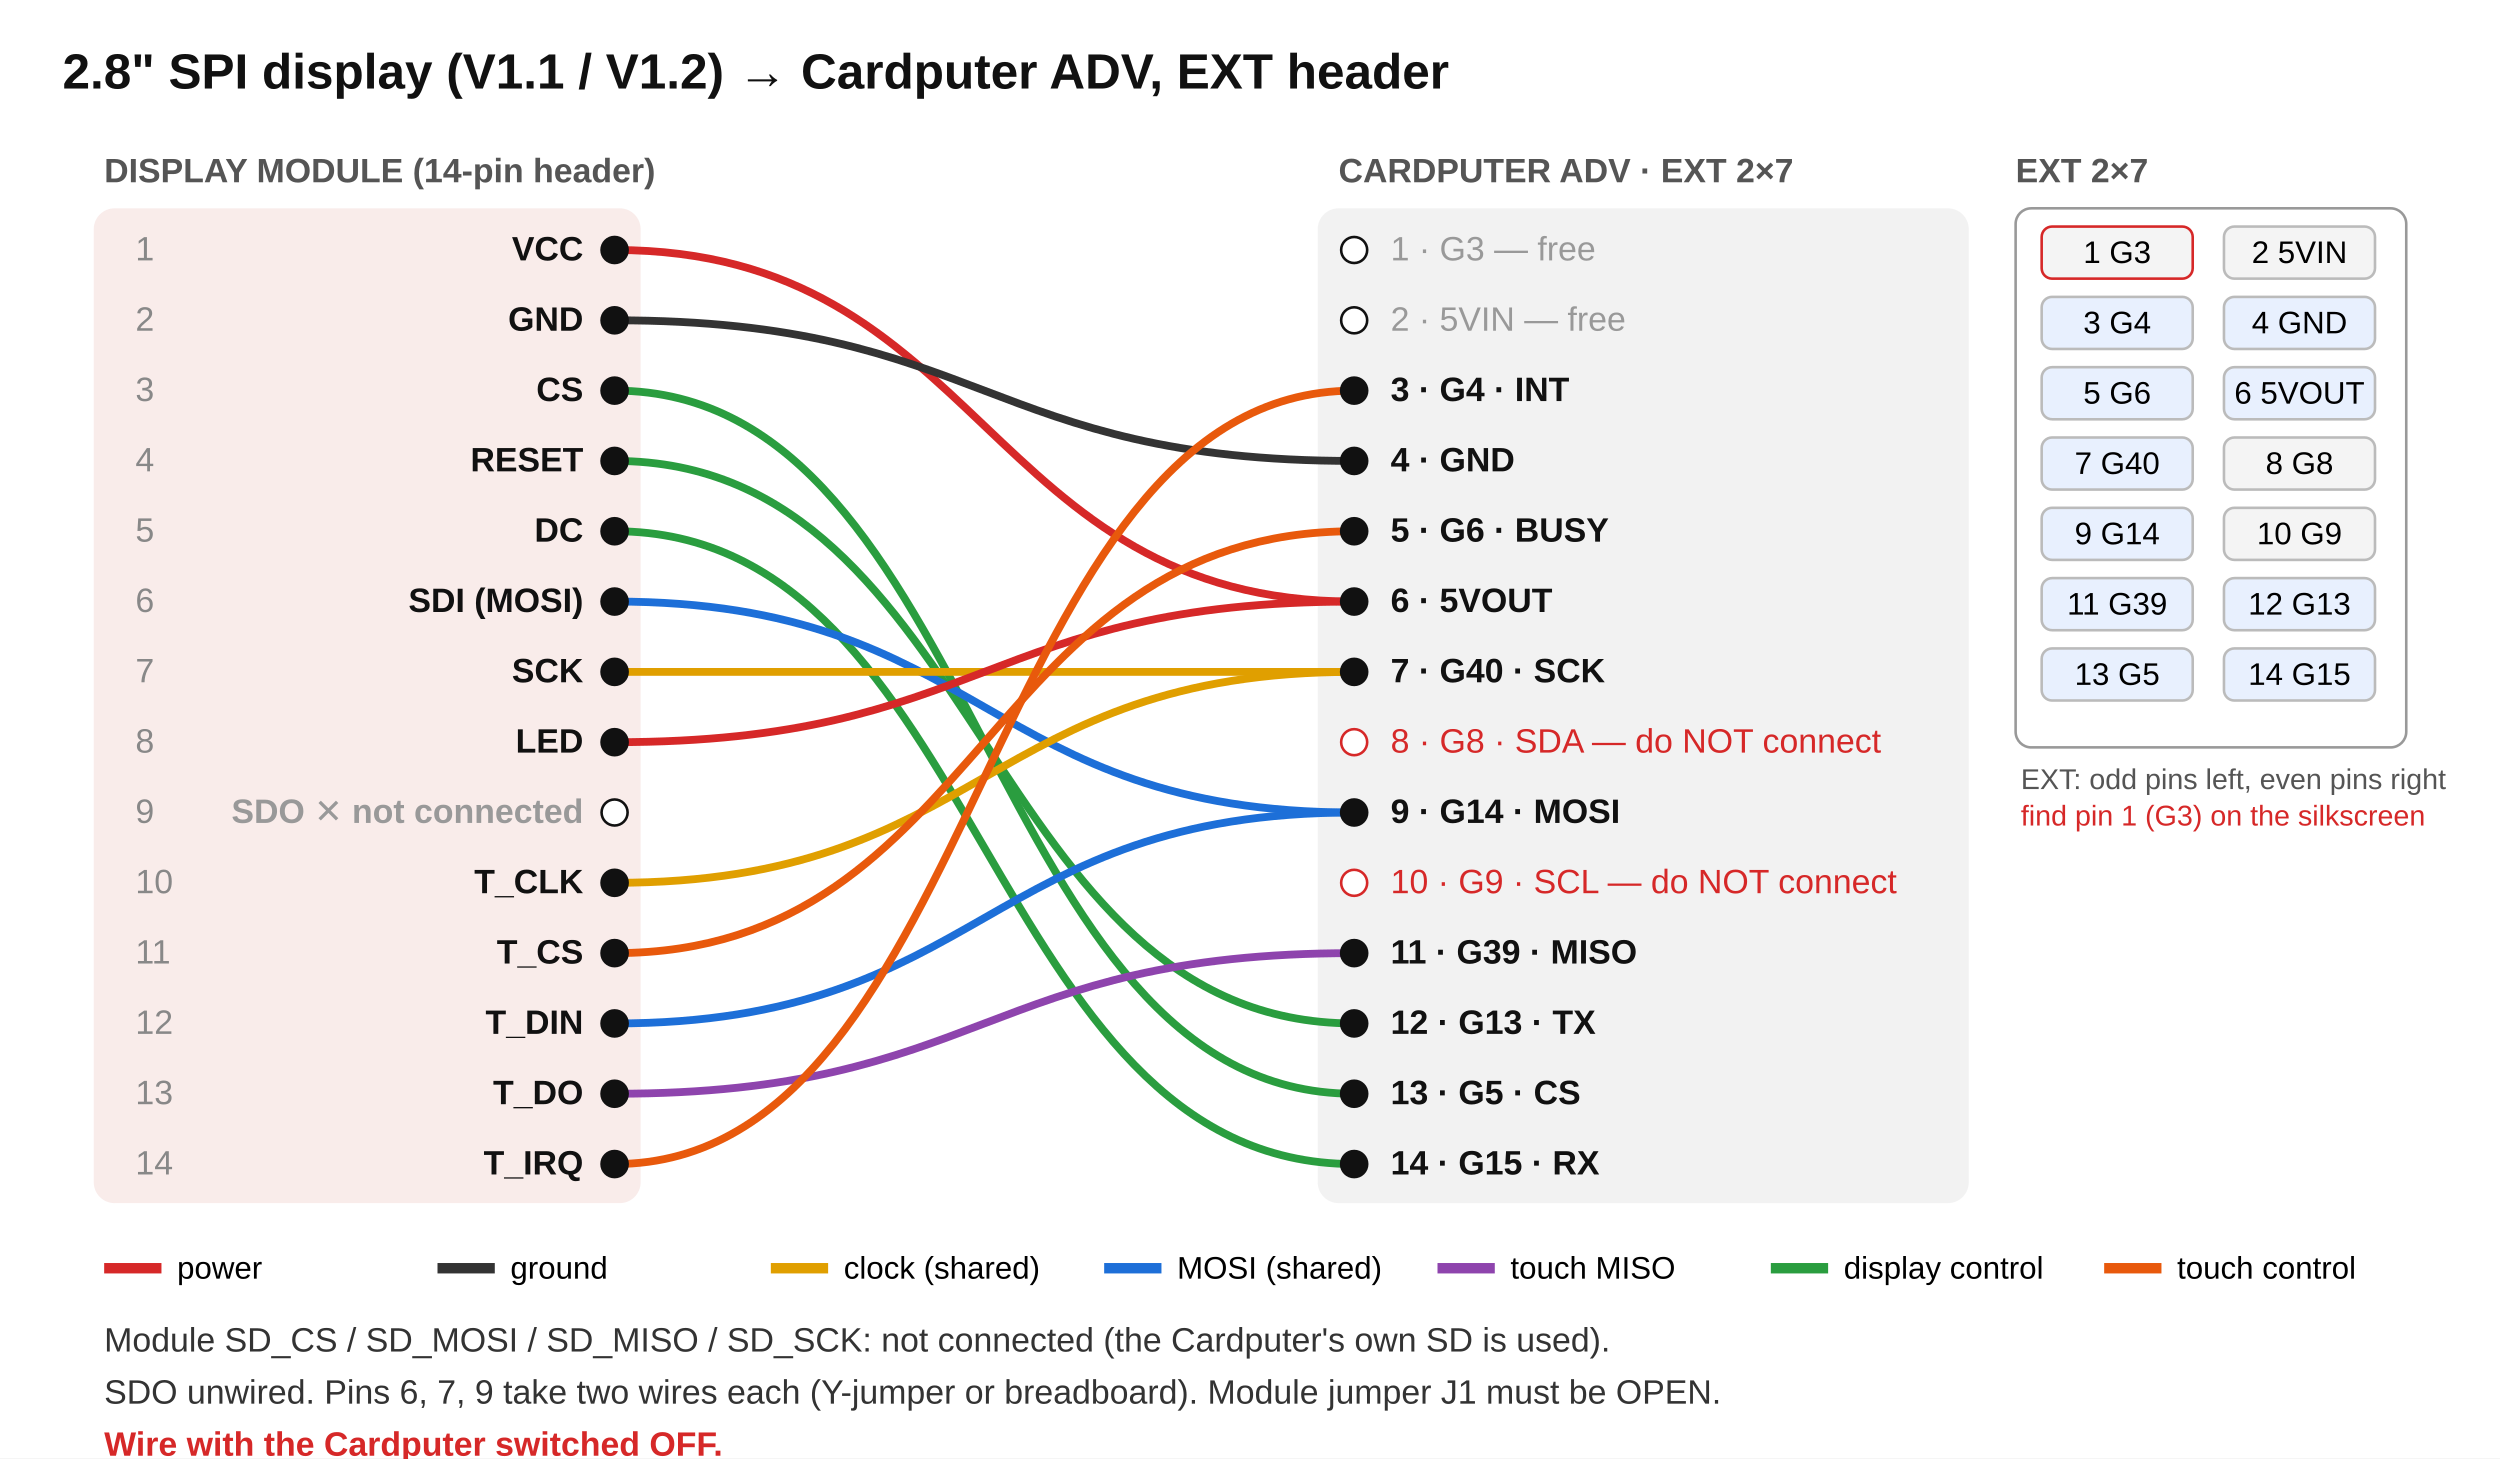
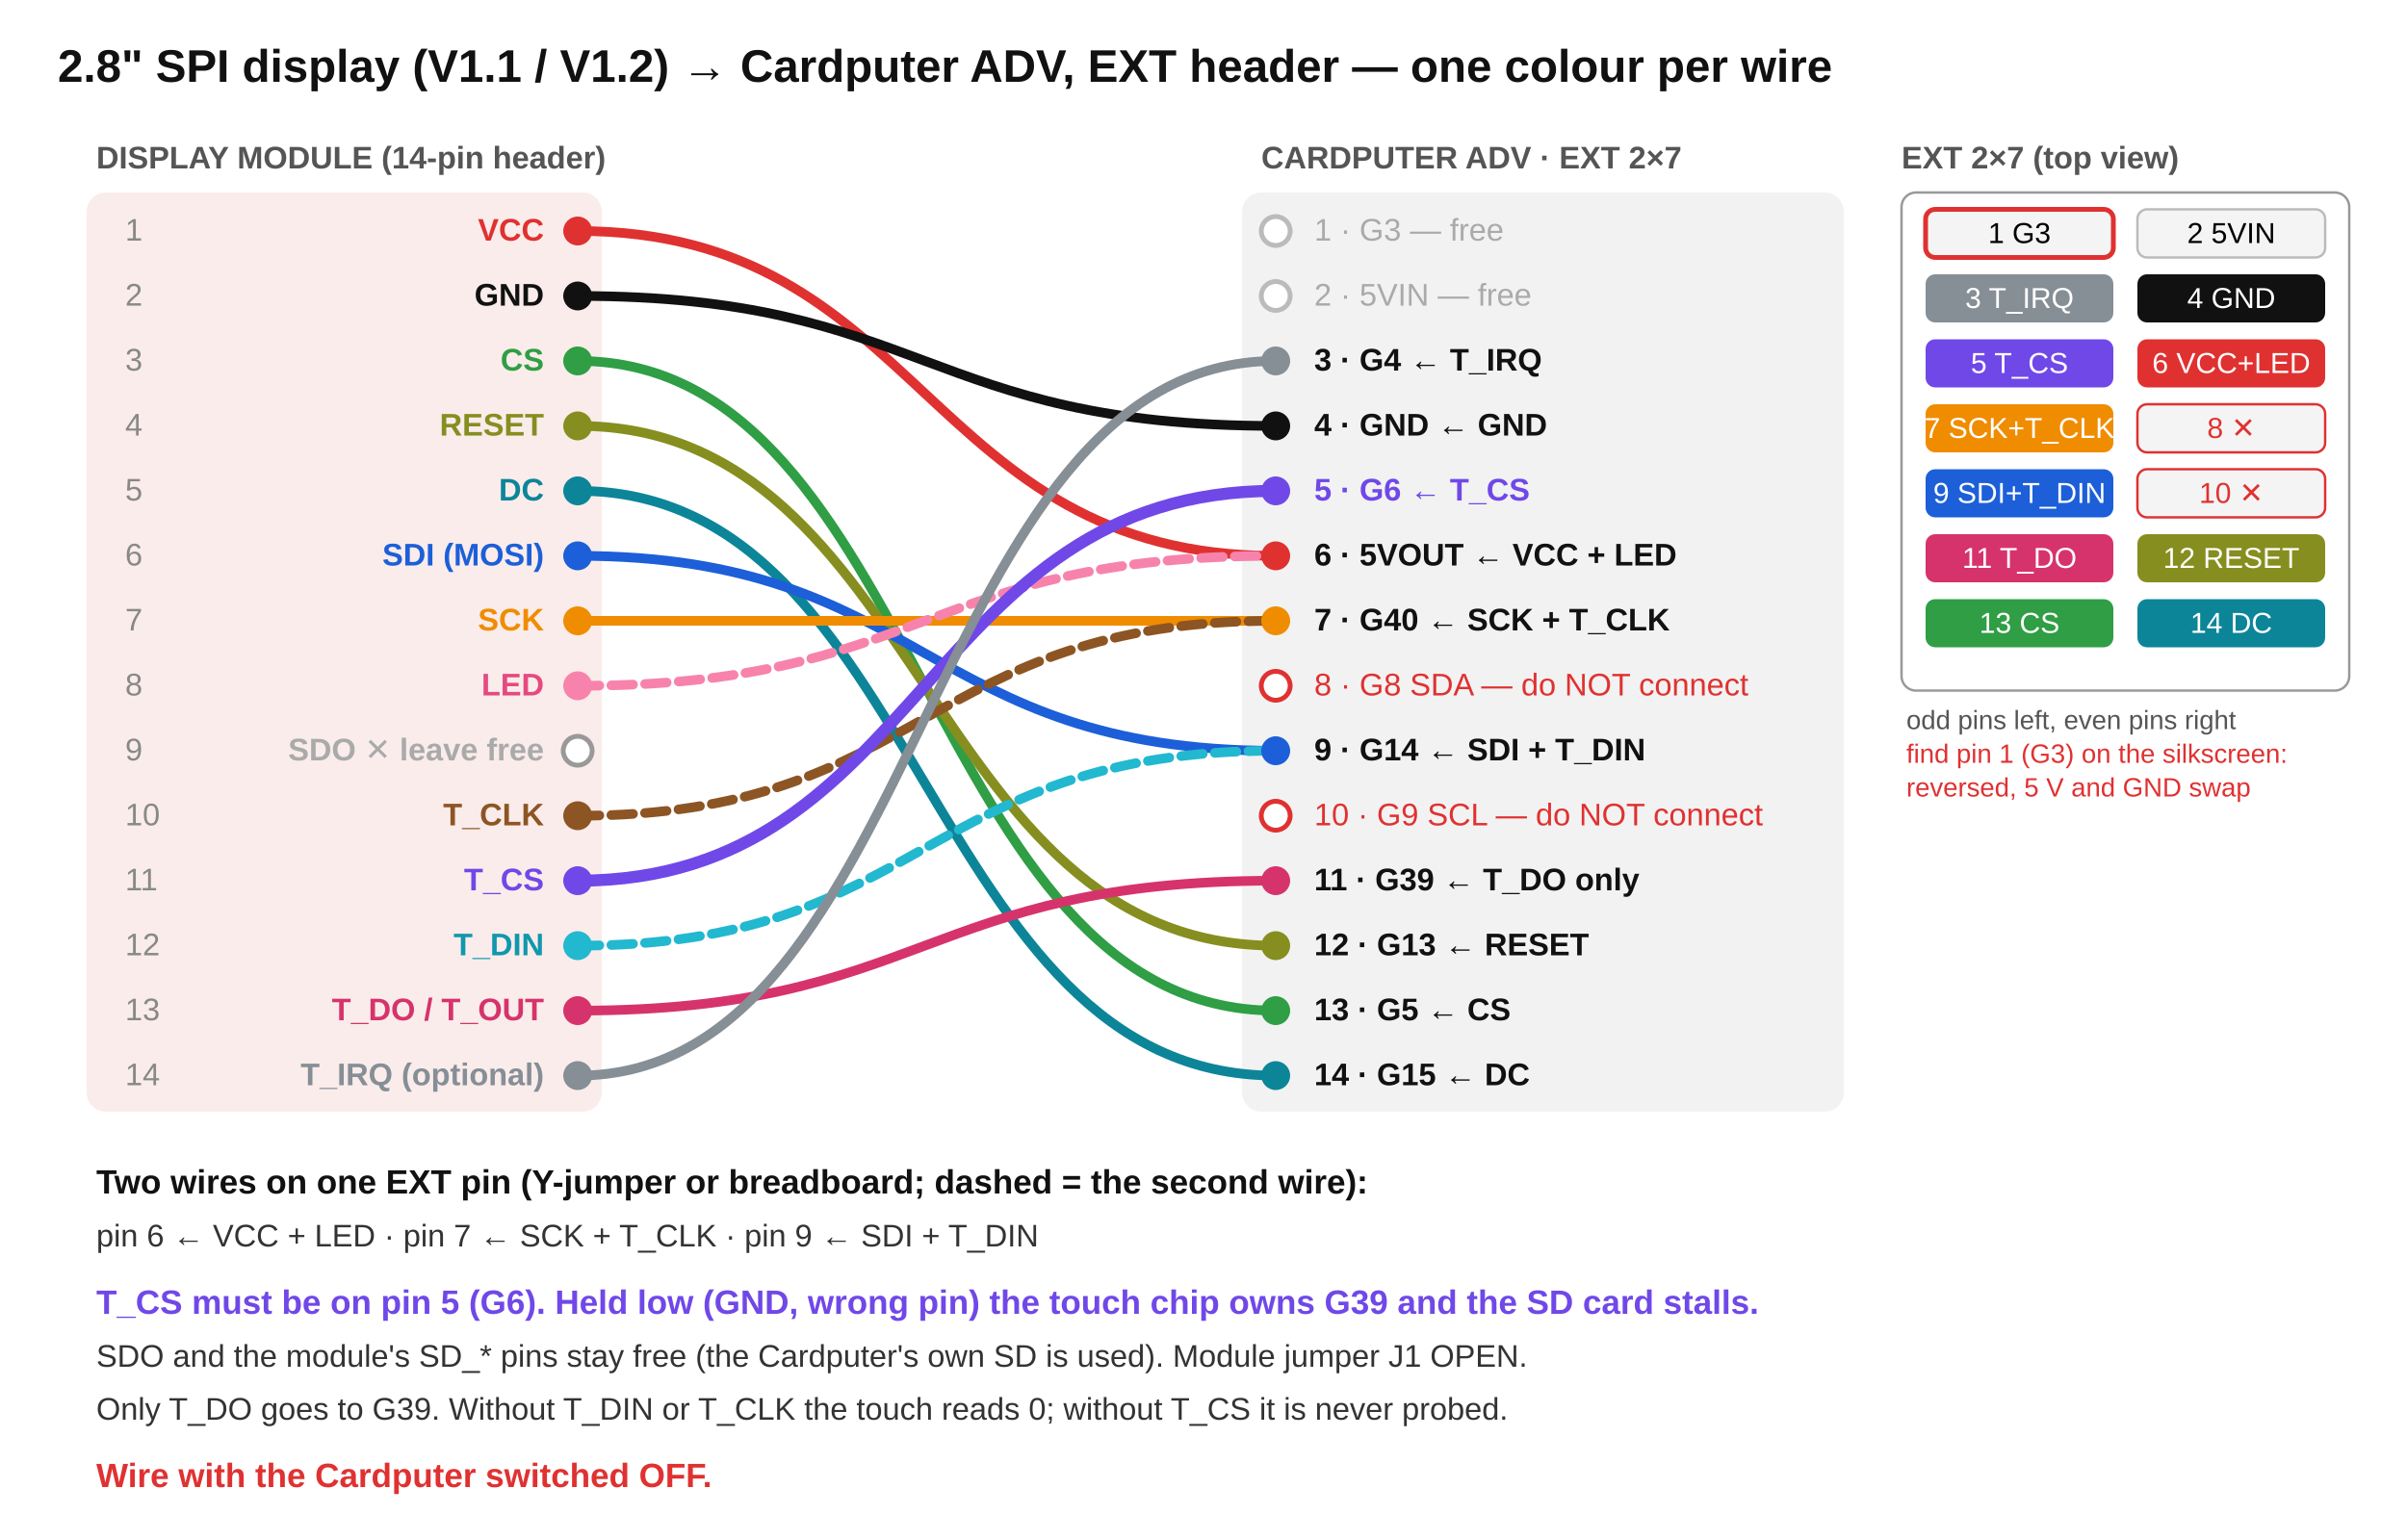
- <svg xmlns="http://www.w3.org/2000/svg" viewBox="0 0 960 560" font-family="Segoe UI, Arial, sans-serif" font-size="13">
-   <rect width="960" height="560" fill="#ffffff" />
-   <text x="24" y="34" font-size="19" font-weight="700" fill="#111">2.8" SPI display (V1.1 / V1.2) → Cardputer ADV, EXT header</text>
+ <svg xmlns="http://www.w3.org/2000/svg" viewBox="0 0 1000 640" font-family="Segoe UI, Arial, sans-serif" font-size="13">
+   <rect width="1000" height="640" fill="#ffffff" />
+   <text x="24" y="34" font-size="19" font-weight="700" fill="#111">2.8" SPI display (V1.1 / V1.2) → Cardputer ADV, EXT header — one colour per wire</text>
  <text x="40" y="70" font-weight="700" fill="#555">DISPLAY MODULE (14-pin header)</text>
-   <text x="514" y="70" font-weight="700" fill="#555">CARDPUTER ADV · EXT 2×7</text>
-   <rect x="36" y="80" width="210" height="382" rx="8" fill="#c0392b" opacity="0.10" />
-   <rect x="506" y="80" width="250" height="382" rx="8" fill="#222" opacity="0.06" />
-   <path d="M236 96 C378 96 378 231 520 231" fill="none" stroke="#d62828" stroke-width="3" stroke-linecap="round" />
-   <path d="M236 123 C378 123 378 177 520 177" fill="none" stroke="#333333" stroke-width="3" stroke-linecap="round" />
-   <path d="M236 150 C378 150 378 420 520 420" fill="none" stroke="#2a9d3f" stroke-width="3" stroke-linecap="round" />
-   <path d="M236 177 C378 177 378 393 520 393" fill="none" stroke="#2a9d3f" stroke-width="3" stroke-linecap="round" />
-   <path d="M236 204 C378 204 378 447 520 447" fill="none" stroke="#2a9d3f" stroke-width="3" stroke-linecap="round" />
-   <path d="M236 231 C378 231 378 312 520 312" fill="none" stroke="#1d6fd8" stroke-width="3" stroke-linecap="round" />
-   <path d="M236 258 C378 258 378 258 520 258" fill="none" stroke="#e09f00" stroke-width="3" stroke-linecap="round" />
-   <path d="M236 285 C378 285 378 231 520 231" fill="none" stroke="#d62828" stroke-width="3" stroke-linecap="round" />
-   <path d="M236 339 C378 339 378 258 520 258" fill="none" stroke="#e09f00" stroke-width="3" stroke-linecap="round" />
-   <path d="M236 366 C378 366 378 204 520 204" fill="none" stroke="#e8590c" stroke-width="3" stroke-linecap="round" />
-   <path d="M236 393 C378 393 378 312 520 312" fill="none" stroke="#1d6fd8" stroke-width="3" stroke-linecap="round" />
-   <path d="M236 420 C378 420 378 366 520 366" fill="none" stroke="#8e44ad" stroke-width="3" stroke-linecap="round" />
-   <path d="M236 447 C378 447 378 150 520 150" fill="none" stroke="#e8590c" stroke-width="3" stroke-linecap="round" />
+   <text x="524" y="70" font-weight="700" fill="#555">CARDPUTER ADV · EXT 2×7</text>
+   <rect x="36" y="80" width="214" height="382" rx="8" fill="#c0392b" opacity="0.10" />
+   <rect x="516" y="80" width="250" height="382" rx="8" fill="#222" opacity="0.06" />
+   <path d="M240 96 C384 96 384 231 530 231" fill="none" stroke="#e03131" stroke-width="4" stroke-linecap="round" />
+   <path d="M240 123 C384 123 384 177 530 177" fill="none" stroke="#111111" stroke-width="4" stroke-linecap="round" />
+   <path d="M240 150 C384 150 384 420 530 420" fill="none" stroke="#2f9e44" stroke-width="4" stroke-linecap="round" />
+   <path d="M240 177 C384 177 384 393 530 393" fill="none" stroke="#868e20" stroke-width="4" stroke-linecap="round" />
+   <path d="M240 204 C384 204 384 447 530 447" fill="none" stroke="#0c8599" stroke-width="4" stroke-linecap="round" />
+   <path d="M240 231 C384 231 384 312 530 312" fill="none" stroke="#1c5fd8" stroke-width="4" stroke-linecap="round" />
+   <path d="M240 258 C384 258 384 258 530 258" fill="none" stroke="#f08c00" stroke-width="4" stroke-linecap="round" />
+   <path d="M240 285 C384 285 384 231 530 231" fill="none" stroke="#f783ac" stroke-width="4" stroke-linecap="round" stroke-dasharray="9 5" />
+   <path d="M240 339 C384 339 384 258 530 258" fill="none" stroke="#8d5524" stroke-width="4" stroke-linecap="round" stroke-dasharray="9 5" />
+   <path d="M240 366 C384 366 384 204 530 204" fill="none" stroke="#7048e8" stroke-width="5" stroke-linecap="round" />
+   <path d="M240 393 C384 393 384 312 530 312" fill="none" stroke="#22b8cf" stroke-width="4" stroke-linecap="round" stroke-dasharray="9 5" />
+   <path d="M240 420 C384 420 384 366 530 366" fill="none" stroke="#d6336c" stroke-width="4" stroke-linecap="round" />
+   <path d="M240 447 C384 447 384 150 530 150" fill="none" stroke="#868e96" stroke-width="4" stroke-linecap="round" />
  <text x="52" y="100" fill="#888">1</text>
-   <text x="224" y="100" text-anchor="end" font-weight="600" fill="#111">VCC</text>
-   <circle cx="236" cy="96" r="5" fill="#111" stroke="#111" />
+   <text x="226" y="100" text-anchor="end" font-weight="600" fill="#e03131">VCC</text>
+   <circle cx="240" cy="96" r="6" fill="#e03131" />
  <text x="52" y="127" fill="#888">2</text>
-   <text x="224" y="127" text-anchor="end" font-weight="600" fill="#111">GND</text>
-   <circle cx="236" cy="123" r="5" fill="#111" stroke="#111" />
+   <text x="226" y="127" text-anchor="end" font-weight="600" fill="#111">GND</text>
+   <circle cx="240" cy="123" r="6" fill="#111111" />
  <text x="52" y="154" fill="#888">3</text>
-   <text x="224" y="154" text-anchor="end" font-weight="600" fill="#111">CS</text>
-   <circle cx="236" cy="150" r="5" fill="#111" stroke="#111" />
+   <text x="226" y="154" text-anchor="end" font-weight="600" fill="#2f9e44">CS</text>
+   <circle cx="240" cy="150" r="6" fill="#2f9e44" />
  <text x="52" y="181" fill="#888">4</text>
-   <text x="224" y="181" text-anchor="end" font-weight="600" fill="#111">RESET</text>
-   <circle cx="236" cy="177" r="5" fill="#111" stroke="#111" />
+   <text x="226" y="181" text-anchor="end" font-weight="600" fill="#868e20">RESET</text>
+   <circle cx="240" cy="177" r="6" fill="#868e20" />
  <text x="52" y="208" fill="#888">5</text>
-   <text x="224" y="208" text-anchor="end" font-weight="600" fill="#111">DC</text>
-   <circle cx="236" cy="204" r="5" fill="#111" stroke="#111" />
+   <text x="226" y="208" text-anchor="end" font-weight="600" fill="#0c8599">DC</text>
+   <circle cx="240" cy="204" r="6" fill="#0c8599" />
  <text x="52" y="235" fill="#888">6</text>
-   <text x="224" y="235" text-anchor="end" font-weight="600" fill="#111">SDI (MOSI)</text>
-   <circle cx="236" cy="231" r="5" fill="#111" stroke="#111" />
+   <text x="226" y="235" text-anchor="end" font-weight="600" fill="#1c5fd8">SDI (MOSI)</text>
+   <circle cx="240" cy="231" r="6" fill="#1c5fd8" />
  <text x="52" y="262" fill="#888">7</text>
-   <text x="224" y="262" text-anchor="end" font-weight="600" fill="#111">SCK</text>
-   <circle cx="236" cy="258" r="5" fill="#111" stroke="#111" />
+   <text x="226" y="262" text-anchor="end" font-weight="600" fill="#f08c00">SCK</text>
+   <circle cx="240" cy="258" r="6" fill="#f08c00" />
  <text x="52" y="289" fill="#888">8</text>
-   <text x="224" y="289" text-anchor="end" font-weight="600" fill="#111">LED</text>
-   <circle cx="236" cy="285" r="5" fill="#111" stroke="#111" />
+   <text x="226" y="289" text-anchor="end" font-weight="600" fill="#e64980">LED</text>
+   <circle cx="240" cy="285" r="6" fill="#f783ac" />
  <text x="52" y="316" fill="#888">9</text>
-   <text x="224" y="316" text-anchor="end" font-weight="600" fill="#999">SDO  ✕ not connected</text>
-   <circle cx="236" cy="312" r="5" fill="#fff" stroke="#111" />
+   <text x="226" y="316" text-anchor="end" font-weight="600" fill="#aaa">SDO  ✕ leave free</text>
+   <circle cx="240" cy="312" r="6" fill="#fff" stroke="#999" stroke-width="2" />
  <text x="52" y="343" fill="#888">10</text>
-   <text x="224" y="343" text-anchor="end" font-weight="600" fill="#111">T_CLK</text>
-   <circle cx="236" cy="339" r="5" fill="#111" stroke="#111" />
+   <text x="226" y="343" text-anchor="end" font-weight="600" fill="#8d5524">T_CLK</text>
+   <circle cx="240" cy="339" r="6" fill="#8d5524" />
  <text x="52" y="370" fill="#888">11</text>
-   <text x="224" y="370" text-anchor="end" font-weight="600" fill="#111">T_CS</text>
-   <circle cx="236" cy="366" r="5" fill="#111" stroke="#111" />
+   <text x="226" y="370" text-anchor="end" font-weight="700" fill="#7048e8">T_CS</text>
+   <circle cx="240" cy="366" r="6" fill="#7048e8" />
  <text x="52" y="397" fill="#888">12</text>
-   <text x="224" y="397" text-anchor="end" font-weight="600" fill="#111">T_DIN</text>
-   <circle cx="236" cy="393" r="5" fill="#111" stroke="#111" />
+   <text x="226" y="397" text-anchor="end" font-weight="600" fill="#1098ad">T_DIN</text>
+   <circle cx="240" cy="393" r="6" fill="#22b8cf" />
  <text x="52" y="424" fill="#888">13</text>
-   <text x="224" y="424" text-anchor="end" font-weight="600" fill="#111">T_DO</text>
-   <circle cx="236" cy="420" r="5" fill="#111" stroke="#111" />
+   <text x="226" y="424" text-anchor="end" font-weight="600" fill="#d6336c">T_DO / T_OUT</text>
+   <circle cx="240" cy="420" r="6" fill="#d6336c" />
  <text x="52" y="451" fill="#888">14</text>
-   <text x="224" y="451" text-anchor="end" font-weight="600" fill="#111">T_IRQ</text>
-   <circle cx="236" cy="447" r="5" fill="#111" stroke="#111" />
-   <circle cx="520" cy="96" r="5" fill="#fff" stroke="#111" />
-   <text x="534" y="100" font-weight="400" fill="#999">1 · G3 — free</text>
-   <circle cx="520" cy="123" r="5" fill="#fff" stroke="#111" />
-   <text x="534" y="127" font-weight="400" fill="#999">2 · 5VIN — free</text>
-   <circle cx="520" cy="150" r="5" fill="#111" stroke="#111" />
-   <text x="534" y="154" font-weight="600" fill="#111">3 · G4 · INT</text>
-   <circle cx="520" cy="177" r="5" fill="#111" stroke="#111" />
-   <text x="534" y="181" font-weight="600" fill="#111">4 · GND</text>
-   <circle cx="520" cy="204" r="5" fill="#111" stroke="#111" />
-   <text x="534" y="208" font-weight="600" fill="#111">5 · G6 · BUSY</text>
-   <circle cx="520" cy="231" r="5" fill="#111" stroke="#111" />
-   <text x="534" y="235" font-weight="600" fill="#111">6 · 5VOUT</text>
-   <circle cx="520" cy="258" r="5" fill="#111" stroke="#111" />
-   <text x="534" y="262" font-weight="600" fill="#111">7 · G40 · SCK</text>
-   <circle cx="520" cy="285" r="5" fill="#fff" stroke="#d62828" />
-   <text x="534" y="289" font-weight="400" fill="#d62828">8 · G8 · SDA — do NOT connect</text>
-   <circle cx="520" cy="312" r="5" fill="#111" stroke="#111" />
-   <text x="534" y="316" font-weight="600" fill="#111">9 · G14 · MOSI</text>
-   <circle cx="520" cy="339" r="5" fill="#fff" stroke="#d62828" />
-   <text x="534" y="343" font-weight="400" fill="#d62828">10 · G9 · SCL — do NOT connect</text>
-   <circle cx="520" cy="366" r="5" fill="#111" stroke="#111" />
-   <text x="534" y="370" font-weight="600" fill="#111">11 · G39 · MISO</text>
-   <circle cx="520" cy="393" r="5" fill="#111" stroke="#111" />
-   <text x="534" y="397" font-weight="600" fill="#111">12 · G13 · TX</text>
-   <circle cx="520" cy="420" r="5" fill="#111" stroke="#111" />
-   <text x="534" y="424" font-weight="600" fill="#111">13 · G5 · CS</text>
-   <circle cx="520" cy="447" r="5" fill="#111" stroke="#111" />
-   <text x="534" y="451" font-weight="600" fill="#111">14 · G15 · RX</text>
-   <text x="774" y="70" font-weight="700" fill="#555">EXT 2×7</text>
-   <rect x="774" y="80" width="150" height="207" rx="6" fill="none" stroke="#999" />
-   <rect x="784" y="87" width="58" height="20" rx="4" fill="#f4f4f4" stroke="#d62828" />
-   <text x="813" y="101" text-anchor="middle" font-size="12">1 G3</text>
-   <rect x="854" y="87" width="58" height="20" rx="4" fill="#f4f4f4" stroke="#bbb" />
-   <text x="883" y="101" text-anchor="middle" font-size="12">2 5VIN</text>
-   <rect x="784" y="114" width="58" height="20" rx="4" fill="#e8f0fe" stroke="#bbb" />
-   <text x="813" y="128" text-anchor="middle" font-size="12">3 G4</text>
-   <rect x="854" y="114" width="58" height="20" rx="4" fill="#e8f0fe" stroke="#bbb" />
-   <text x="883" y="128" text-anchor="middle" font-size="12">4 GND</text>
-   <rect x="784" y="141" width="58" height="20" rx="4" fill="#e8f0fe" stroke="#bbb" />
-   <text x="813" y="155" text-anchor="middle" font-size="12">5 G6</text>
-   <rect x="854" y="141" width="58" height="20" rx="4" fill="#e8f0fe" stroke="#bbb" />
-   <text x="883" y="155" text-anchor="middle" font-size="12">6 5VOUT</text>
-   <rect x="784" y="168" width="58" height="20" rx="4" fill="#e8f0fe" stroke="#bbb" />
-   <text x="813" y="182" text-anchor="middle" font-size="12">7 G40</text>
-   <rect x="854" y="168" width="58" height="20" rx="4" fill="#f4f4f4" stroke="#bbb" />
-   <text x="883" y="182" text-anchor="middle" font-size="12">8 G8</text>
-   <rect x="784" y="195" width="58" height="20" rx="4" fill="#e8f0fe" stroke="#bbb" />
-   <text x="813" y="209" text-anchor="middle" font-size="12">9 G14</text>
-   <rect x="854" y="195" width="58" height="20" rx="4" fill="#f4f4f4" stroke="#bbb" />
-   <text x="883" y="209" text-anchor="middle" font-size="12">10 G9</text>
-   <rect x="784" y="222" width="58" height="20" rx="4" fill="#e8f0fe" stroke="#bbb" />
-   <text x="813" y="236" text-anchor="middle" font-size="12">11 G39</text>
-   <rect x="854" y="222" width="58" height="20" rx="4" fill="#e8f0fe" stroke="#bbb" />
-   <text x="883" y="236" text-anchor="middle" font-size="12">12 G13</text>
-   <rect x="784" y="249" width="58" height="20" rx="4" fill="#e8f0fe" stroke="#bbb" />
-   <text x="813" y="263" text-anchor="middle" font-size="12">13 G5</text>
-   <rect x="854" y="249" width="58" height="20" rx="4" fill="#e8f0fe" stroke="#bbb" />
-   <text x="883" y="263" text-anchor="middle" font-size="12">14 G15</text>
-   <text x="776" y="303" font-size="11" fill="#555">EXT: odd pins left, even pins right</text>
-   <text x="776" y="317" font-size="11" fill="#d62828">find pin 1 (G3) on the silkscreen</text>
-   <line x1="40" y1="487" x2="62" y2="487" stroke="#d62828" stroke-width="4" />
-   <text x="68" y="491" font-size="12">power</text>
-   <line x1="168" y1="487" x2="190" y2="487" stroke="#333333" stroke-width="4" />
-   <text x="196" y="491" font-size="12">ground</text>
-   <line x1="296" y1="487" x2="318" y2="487" stroke="#e09f00" stroke-width="4" />
-   <text x="324" y="491" font-size="12">clock (shared)</text>
-   <line x1="424" y1="487" x2="446" y2="487" stroke="#1d6fd8" stroke-width="4" />
-   <text x="452" y="491" font-size="12">MOSI (shared)</text>
-   <line x1="552" y1="487" x2="574" y2="487" stroke="#8e44ad" stroke-width="4" />
-   <text x="580" y="491" font-size="12">touch MISO</text>
-   <line x1="680" y1="487" x2="702" y2="487" stroke="#2a9d3f" stroke-width="4" />
-   <text x="708" y="491" font-size="12">display control</text>
-   <line x1="808" y1="487" x2="830" y2="487" stroke="#e8590c" stroke-width="4" />
-   <text x="836" y="491" font-size="12">touch control</text>
-   <text x="40" y="519" font-size="13" fill="#333" font-weight="400">Module SD_CS / SD_MOSI / SD_MISO / SD_SCK: not connected (the Cardputer's own SD is used).</text>
-   <text x="40" y="539" font-size="13" fill="#333" font-weight="400">SDO unwired. Pins 6, 7, 9 take two wires each (Y-jumper or breadboard). Module jumper J1 must be OPEN.</text>
-   <text x="40" y="559" font-size="13" fill="#d62828" font-weight="700">Wire with the Cardputer switched OFF.</text>
+   <text x="226" y="451" text-anchor="end" font-weight="600" fill="#868e96">T_IRQ (optional)</text>
+   <circle cx="240" cy="447" r="6" fill="#868e96" />
+   <circle cx="530" cy="96" r="6" fill="#fff" stroke="#bbb" stroke-width="2" />
+   <text x="546" y="100" fill="#aaa">1 · G3 — free</text>
+   <circle cx="530" cy="123" r="6" fill="#fff" stroke="#bbb" stroke-width="2" />
+   <text x="546" y="127" fill="#aaa">2 · 5VIN — free</text>
+   <circle cx="530" cy="150" r="6" fill="#868e96" />
+   <text x="546" y="154" font-weight="600" fill="#111">3 · G4 ← T_IRQ</text>
+   <circle cx="530" cy="177" r="6" fill="#111111" />
+   <text x="546" y="181" font-weight="600" fill="#111">4 · GND ← GND</text>
+   <circle cx="530" cy="204" r="6" fill="#7048e8" />
+   <text x="546" y="208" font-weight="700" fill="#7048e8">5 · G6 ← T_CS</text>
+   <circle cx="530" cy="231" r="6" fill="#e03131" />
+   <text x="546" y="235" font-weight="600" fill="#111">6 · 5VOUT ← VCC + LED</text>
+   <circle cx="530" cy="258" r="6" fill="#f08c00" />
+   <text x="546" y="262" font-weight="600" fill="#111">7 · G40 ← SCK + T_CLK</text>
+   <circle cx="530" cy="285" r="6" fill="#fff" stroke="#e03131" stroke-width="2" />
+   <text x="546" y="289" fill="#e03131">8 · G8 SDA — do NOT connect</text>
+   <circle cx="530" cy="312" r="6" fill="#1c5fd8" />
+   <text x="546" y="316" font-weight="600" fill="#111">9 · G14 ← SDI + T_DIN</text>
+   <circle cx="530" cy="339" r="6" fill="#fff" stroke="#e03131" stroke-width="2" />
+   <text x="546" y="343" fill="#e03131">10 · G9 SCL — do NOT connect</text>
+   <circle cx="530" cy="366" r="6" fill="#d6336c" />
+   <text x="546" y="370" font-weight="600" fill="#111">11 · G39 ← T_DO only</text>
+   <circle cx="530" cy="393" r="6" fill="#868e20" />
+   <text x="546" y="397" font-weight="600" fill="#111">12 · G13 ← RESET</text>
+   <circle cx="530" cy="420" r="6" fill="#2f9e44" />
+   <text x="546" y="424" font-weight="600" fill="#111">13 · G5 ← CS</text>
+   <circle cx="530" cy="447" r="6" fill="#0c8599" />
+   <text x="546" y="451" font-weight="600" fill="#111">14 · G15 ← DC</text>
+   <text x="790" y="70" font-weight="700" fill="#555">EXT 2×7 (top view)</text>
+   <rect x="790" y="80" width="186" height="207" rx="6" fill="none" stroke="#999" />
+   <rect x="800" y="87" width="78" height="20" rx="4" fill="#f4f4f4" stroke="#e03131" stroke-width="2" />
+   <text x="839" y="101" text-anchor="middle" font-size="12">1 G3</text>
+   <rect x="888" y="87" width="78" height="20" rx="4" fill="#f4f4f4" stroke="#bbb" />
+   <text x="927" y="101" text-anchor="middle" font-size="12">2 5VIN</text>
+   <rect x="800" y="114" width="78" height="20" rx="4" fill="#868e96" />
+   <text x="839" y="128" text-anchor="middle" font-size="12" fill="#fff">3 T_IRQ</text>
+   <rect x="888" y="114" width="78" height="20" rx="4" fill="#111" />
+   <text x="927" y="128" text-anchor="middle" font-size="12" fill="#fff">4 GND</text>
+   <rect x="800" y="141" width="78" height="20" rx="4" fill="#7048e8" />
+   <text x="839" y="155" text-anchor="middle" font-size="12" fill="#fff">5 T_CS</text>
+   <rect x="888" y="141" width="78" height="20" rx="4" fill="#e03131" />
+   <text x="927" y="155" text-anchor="middle" font-size="12" fill="#fff">6 VCC+LED</text>
+   <rect x="800" y="168" width="78" height="20" rx="4" fill="#f08c00" />
+   <text x="839" y="182" text-anchor="middle" font-size="12" fill="#fff">7 SCK+T_CLK</text>
+   <rect x="888" y="168" width="78" height="20" rx="4" fill="#f4f4f4" stroke="#e03131" />
+   <text x="927" y="182" text-anchor="middle" font-size="12" fill="#e03131">8 ✕</text>
+   <rect x="800" y="195" width="78" height="20" rx="4" fill="#1c5fd8" />
+   <text x="839" y="209" text-anchor="middle" font-size="12" fill="#fff">9 SDI+T_DIN</text>
+   <rect x="888" y="195" width="78" height="20" rx="4" fill="#f4f4f4" stroke="#e03131" />
+   <text x="927" y="209" text-anchor="middle" font-size="12" fill="#e03131">10 ✕</text>
+   <rect x="800" y="222" width="78" height="20" rx="4" fill="#d6336c" />
+   <text x="839" y="236" text-anchor="middle" font-size="12" fill="#fff">11 T_DO</text>
+   <rect x="888" y="222" width="78" height="20" rx="4" fill="#868e20" />
+   <text x="927" y="236" text-anchor="middle" font-size="12" fill="#fff">12 RESET</text>
+   <rect x="800" y="249" width="78" height="20" rx="4" fill="#2f9e44" />
+   <text x="839" y="263" text-anchor="middle" font-size="12" fill="#fff">13 CS</text>
+   <rect x="888" y="249" width="78" height="20" rx="4" fill="#0c8599" />
+   <text x="927" y="263" text-anchor="middle" font-size="12" fill="#fff">14 DC</text>
+   <text x="792" y="303" font-size="11" fill="#555">odd pins left, even pins right</text>
+   <text x="792" y="317" font-size="11" fill="#e03131">find pin 1 (G3) on the silkscreen:</text>
+   <text x="792" y="331" font-size="11" fill="#e03131">reversed, 5 V and GND swap</text>
+   <text x="40" y="496" font-size="14" font-weight="700" fill="#111">Two wires on one EXT pin (Y-jumper or breadboard; dashed = the second wire):</text>
+   <text x="40" y="518" font-size="13" fill="#333">pin 6 ← VCC + LED · pin 7 ← SCK + T_CLK · pin 9 ← SDI + T_DIN</text>
+   <text x="40" y="546" font-size="14" font-weight="700" fill="#7048e8">T_CS must be on pin 5 (G6). Held low (GND, wrong pin) the touch chip owns G39 and the SD card stalls.</text>
+   <text x="40" y="568" font-size="13" fill="#333">SDO and the module's SD_* pins stay free (the Cardputer's own SD is used). Module jumper J1 OPEN.</text>
+   <text x="40" y="590" font-size="13" fill="#333">Only T_DO goes to G39. Without T_DIN or T_CLK the touch reads 0; without T_CS it is never probed.</text>
+   <text x="40" y="618" font-size="14" fill="#e03131" font-weight="700">Wire with the Cardputer switched OFF.</text>
</svg>
